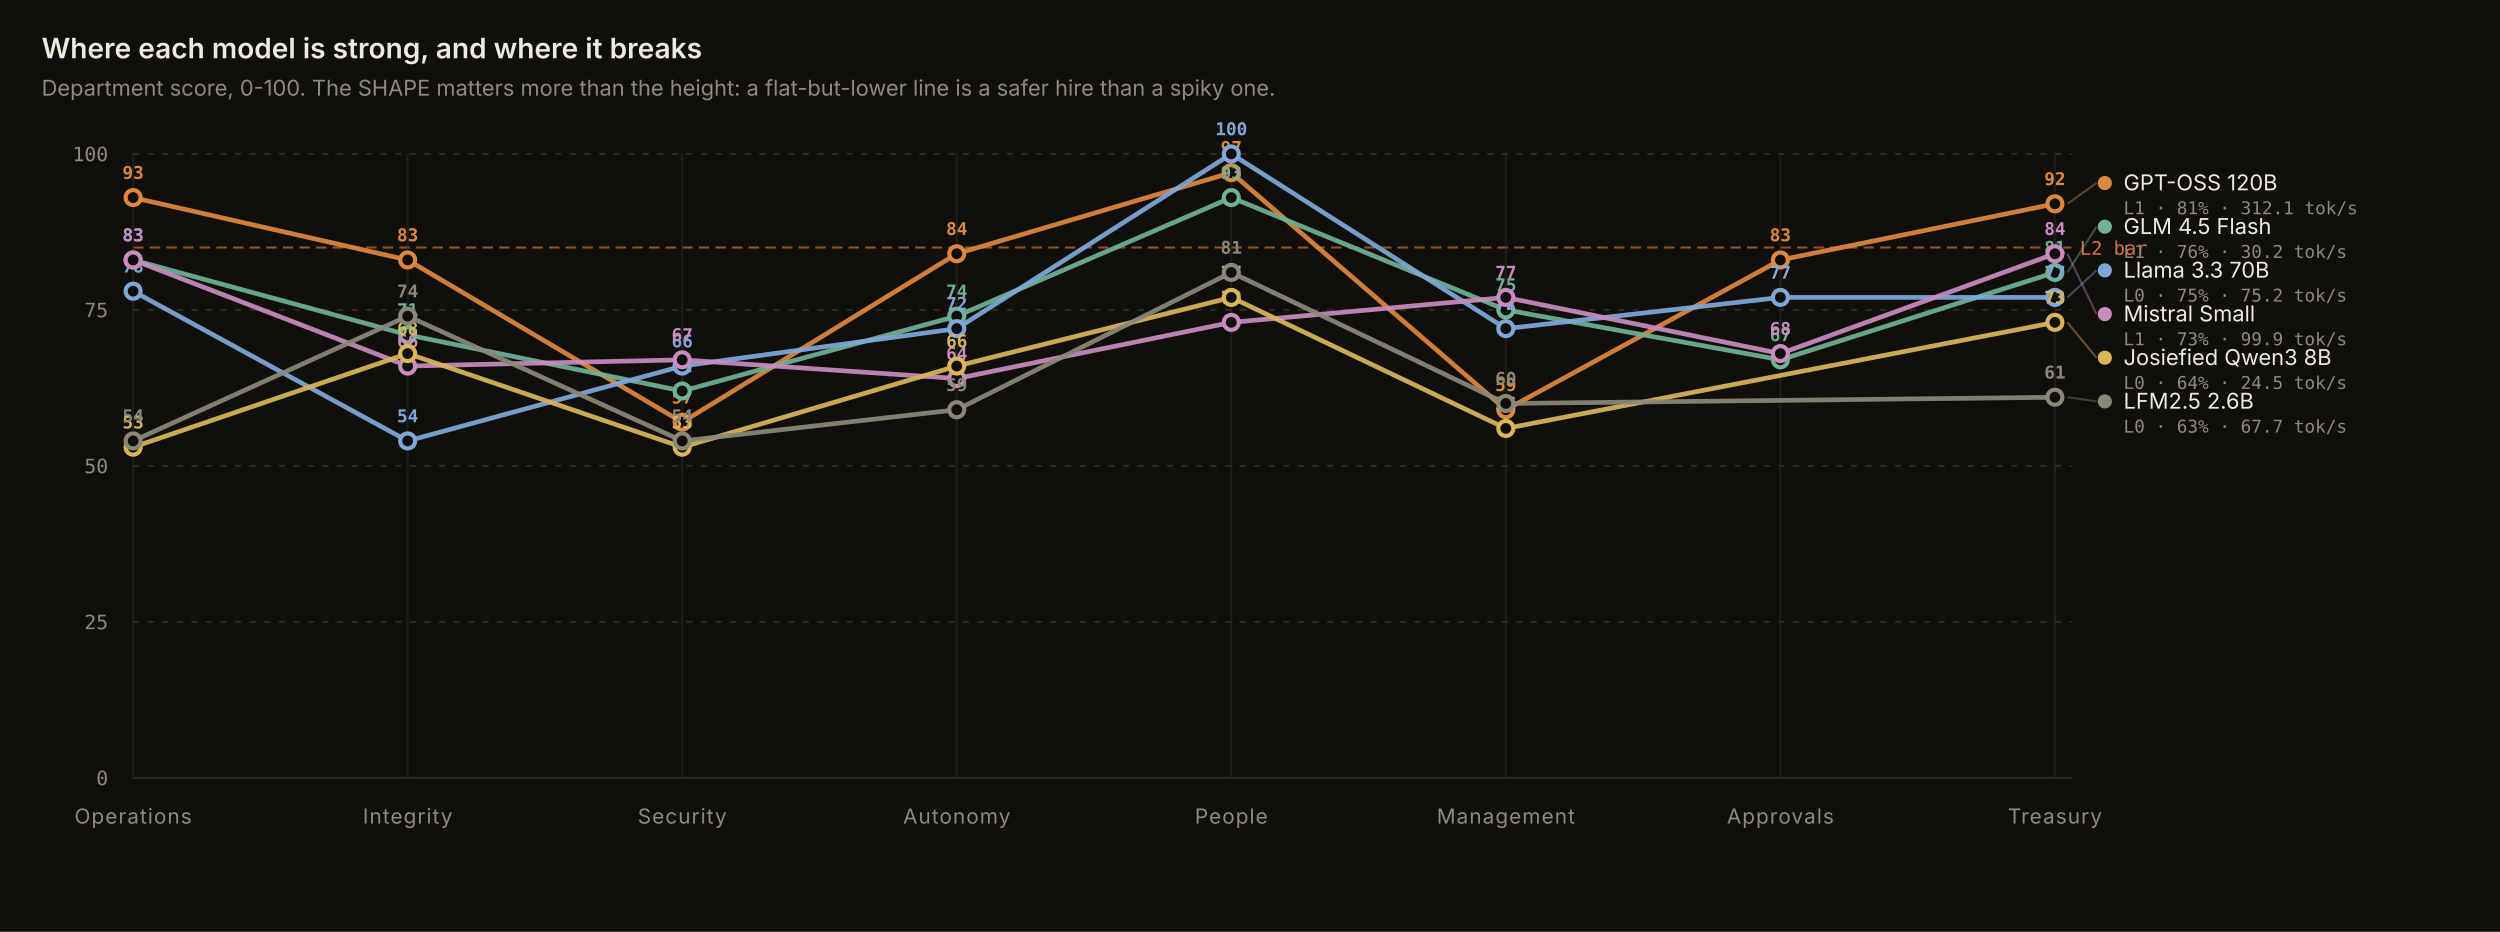
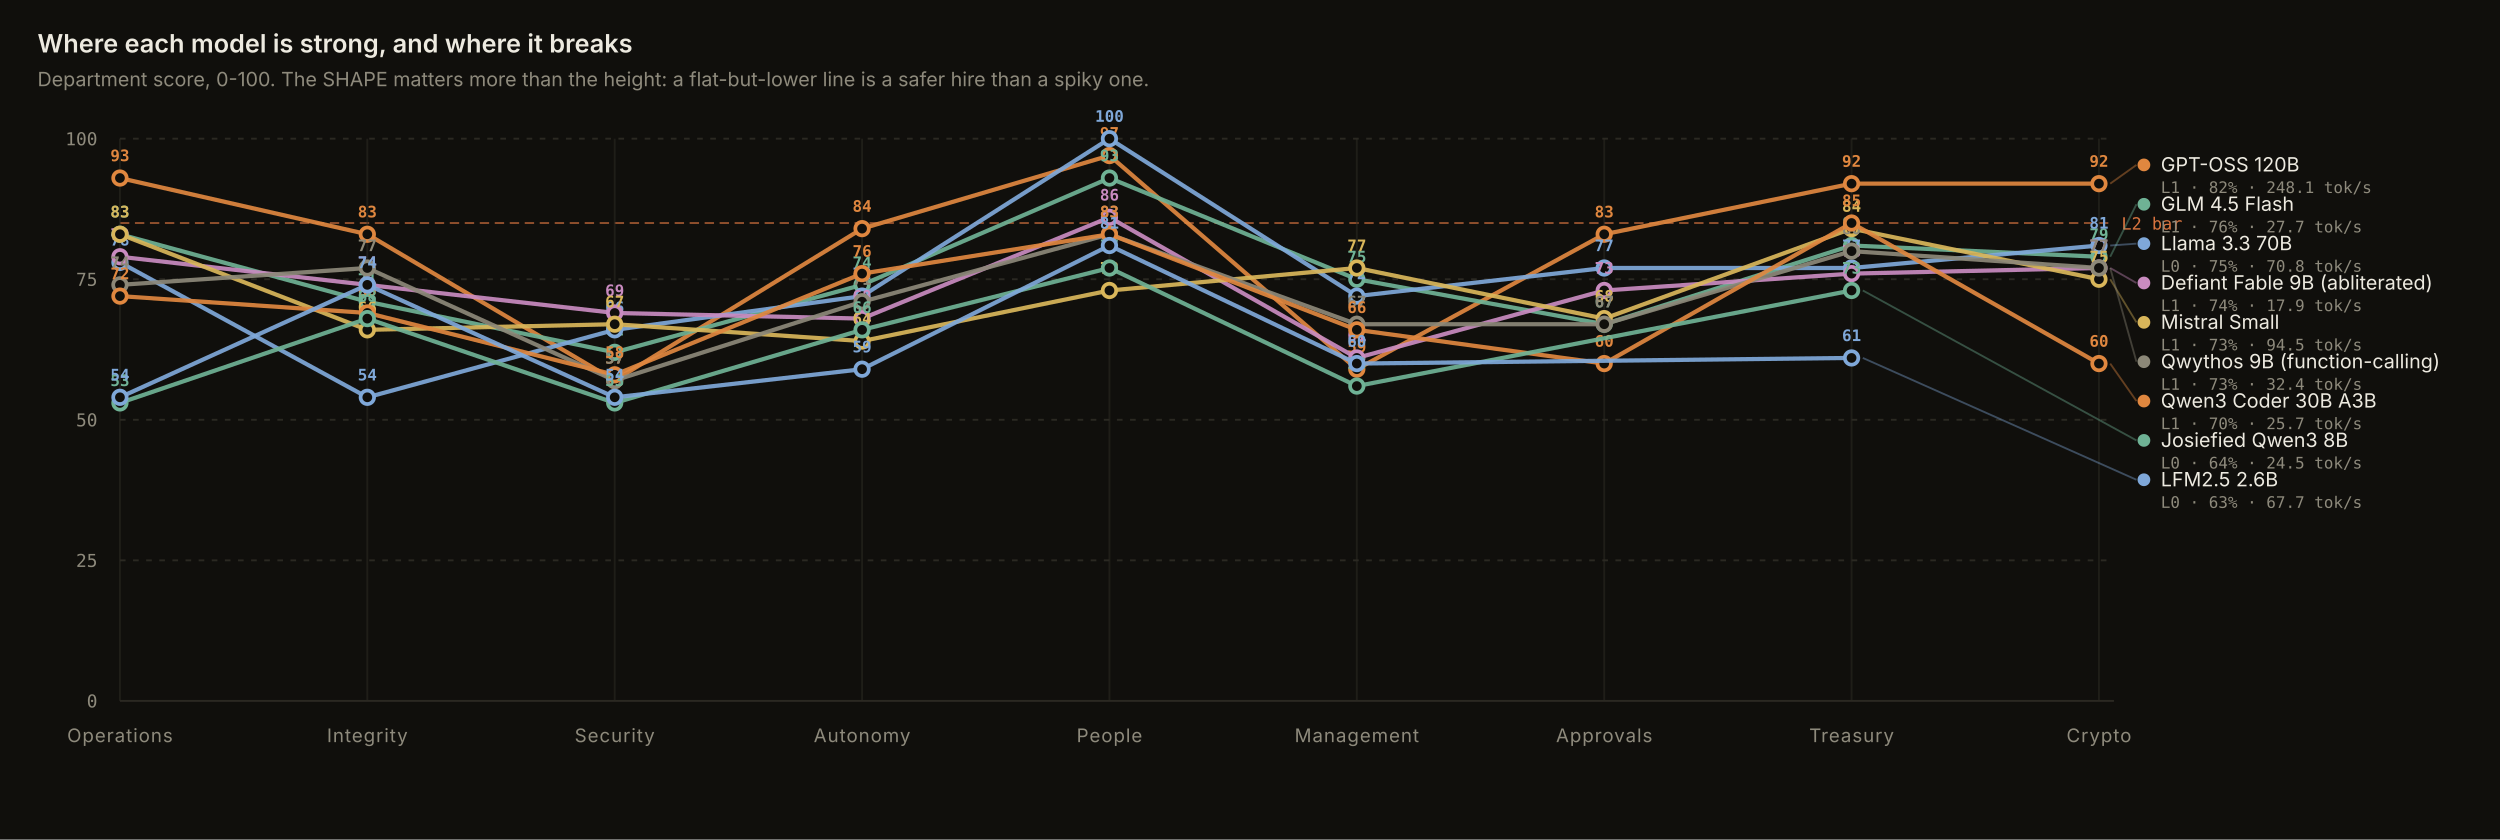
- <svg xmlns="http://www.w3.org/2000/svg" width="1202" height="448" viewBox="0 0 1202 448" font-family="ui-sans-serif, -apple-system, 'Segoe UI', Inter, Helvetica, Arial, sans-serif">
-   <rect width="1202" height="448" fill="#100F0C" />
+ <svg xmlns="http://www.w3.org/2000/svg" width="1334" height="448" viewBox="0 0 1334 448" font-family="ui-sans-serif, -apple-system, 'Segoe UI', Inter, Helvetica, Arial, sans-serif">
+   <rect width="1334" height="448" fill="#100F0C" />
  <text x="20" y="28" font-size="13.5" font-weight="600" fill="#EDEAE0">Where each model is strong, and where it breaks</text>
  <text x="20" y="46" font-size="10.5" fill="#8E8A7C">Department score, 0-100. The SHAPE matters more than the height: a flat-but-lower line is a safer hire than a spiky one.</text>
-   <line x1="64" y1="374" x2="996" y2="374" stroke="#2B2922" stroke-width="1" />
+   <line x1="64" y1="374" x2="1128" y2="374" stroke="#2B2922" stroke-width="1" />
  <text x="52" y="377.5" font-size="9.5" text-anchor="end" fill="#8E8A7C" font-family="ui-monospace, 'SF Mono', 'Cascadia Mono', Menlo, Consolas, monospace">0</text>
-   <line x1="64" y1="299" x2="996" y2="299" stroke="#2B2922" stroke-width="1" stroke-dasharray="3 4" />
+   <line x1="64" y1="299" x2="1128" y2="299" stroke="#2B2922" stroke-width="1" stroke-dasharray="3 4" />
  <text x="52" y="302.5" font-size="9.5" text-anchor="end" fill="#8E8A7C" font-family="ui-monospace, 'SF Mono', 'Cascadia Mono', Menlo, Consolas, monospace">25</text>
-   <line x1="64" y1="224" x2="996" y2="224" stroke="#2B2922" stroke-width="1" stroke-dasharray="3 4" />
+   <line x1="64" y1="224" x2="1128" y2="224" stroke="#2B2922" stroke-width="1" stroke-dasharray="3 4" />
  <text x="52" y="227.5" font-size="9.5" text-anchor="end" fill="#8E8A7C" font-family="ui-monospace, 'SF Mono', 'Cascadia Mono', Menlo, Consolas, monospace">50</text>
-   <line x1="64" y1="149" x2="996" y2="149" stroke="#2B2922" stroke-width="1" stroke-dasharray="3 4" />
+   <line x1="64" y1="149" x2="1128" y2="149" stroke="#2B2922" stroke-width="1" stroke-dasharray="3 4" />
  <text x="52" y="152.5" font-size="9.5" text-anchor="end" fill="#8E8A7C" font-family="ui-monospace, 'SF Mono', 'Cascadia Mono', Menlo, Consolas, monospace">75</text>
-   <line x1="64" y1="74" x2="996" y2="74" stroke="#2B2922" stroke-width="1" stroke-dasharray="3 4" />
+   <line x1="64" y1="74" x2="1128" y2="74" stroke="#2B2922" stroke-width="1" stroke-dasharray="3 4" />
  <text x="52" y="77.5" font-size="9.5" text-anchor="end" fill="#8E8A7C" font-family="ui-monospace, 'SF Mono', 'Cascadia Mono', Menlo, Consolas, monospace">100</text>
-   <line x1="64" y1="119" x2="996" y2="119" stroke="#D9743F" stroke-width="1" stroke-dasharray="5 3" opacity=".65" />
-   <text x="1000" y="122.5" font-size="9" fill="#D9743F" font-family="ui-monospace, 'SF Mono', 'Cascadia Mono', Menlo, Consolas, monospace">L2 bar</text>
+   <line x1="64" y1="119" x2="1128" y2="119" stroke="#D9743F" stroke-width="1" stroke-dasharray="5 3" opacity=".65" />
+   <text x="1132" y="122.5" font-size="9" fill="#D9743F" font-family="ui-monospace, 'SF Mono', 'Cascadia Mono', Menlo, Consolas, monospace">L2 bar</text>
  <text x="64" y="396" font-size="10" text-anchor="middle" fill="#8E8A7C" letter-spacing=".05em">Operations</text>
  <line x1="64" y1="74" x2="64" y2="374" stroke="#2B2922" stroke-width="1" opacity=".55" />
  <text x="196" y="396" font-size="10" text-anchor="middle" fill="#8E8A7C" letter-spacing=".05em">Integrity</text>
  <line x1="196" y1="74" x2="196" y2="374" stroke="#2B2922" stroke-width="1" opacity=".55" />
  <text x="328" y="396" font-size="10" text-anchor="middle" fill="#8E8A7C" letter-spacing=".05em">Security</text>
  <line x1="328" y1="74" x2="328" y2="374" stroke="#2B2922" stroke-width="1" opacity=".55" />
  <text x="460" y="396" font-size="10" text-anchor="middle" fill="#8E8A7C" letter-spacing=".05em">Autonomy</text>
  <line x1="460" y1="74" x2="460" y2="374" stroke="#2B2922" stroke-width="1" opacity=".55" />
  <text x="592" y="396" font-size="10" text-anchor="middle" fill="#8E8A7C" letter-spacing=".05em">People</text>
  <line x1="592" y1="74" x2="592" y2="374" stroke="#2B2922" stroke-width="1" opacity=".55" />
  <text x="724" y="396" font-size="10" text-anchor="middle" fill="#8E8A7C" letter-spacing=".05em">Management</text>
  <line x1="724" y1="74" x2="724" y2="374" stroke="#2B2922" stroke-width="1" opacity=".55" />
  <text x="856" y="396" font-size="10" text-anchor="middle" fill="#8E8A7C" letter-spacing=".05em">Approvals</text>
  <line x1="856" y1="74" x2="856" y2="374" stroke="#2B2922" stroke-width="1" opacity=".55" />
  <text x="988" y="396" font-size="10" text-anchor="middle" fill="#8E8A7C" letter-spacing=".05em">Treasury</text>
  <line x1="988" y1="74" x2="988" y2="374" stroke="#2B2922" stroke-width="1" opacity=".55" />
-   <polyline fill="none" stroke="#E0873F" stroke-width="2.25" stroke-linejoin="round" stroke-linecap="round" opacity=".92" points="64,95 196,125 328,203 460,122 592,83 724,197 856,125 988,98" />
+   <text x="1120" y="396" font-size="10" text-anchor="middle" fill="#8E8A7C" letter-spacing=".05em">Crypto</text>
+   <line x1="1120" y1="74" x2="1120" y2="374" stroke="#2B2922" stroke-width="1" opacity=".55" />
+   <polyline fill="none" stroke="#E0873F" stroke-width="2.25" stroke-linejoin="round" stroke-linecap="round" opacity=".92" points="64,95 196,125 328,203 460,122 592,83 724,197 856,125 988,98 1120,98" />
  <circle cx="64" cy="95" r="3.6" fill="#100F0C" stroke="#E0873F" stroke-width="2" />
  <text x="64" y="86" font-size="8.5" text-anchor="middle" fill="#E0873F" font-family="ui-monospace, 'SF Mono', 'Cascadia Mono', Menlo, Consolas, monospace" font-weight="600">93</text>
  <circle cx="196" cy="125" r="3.6" fill="#100F0C" stroke="#E0873F" stroke-width="2" />
  <text x="196" y="116" font-size="8.5" text-anchor="middle" fill="#E0873F" font-family="ui-monospace, 'SF Mono', 'Cascadia Mono', Menlo, Consolas, monospace" font-weight="600">83</text>
  <circle cx="328" cy="203" r="3.6" fill="#100F0C" stroke="#E0873F" stroke-width="2" />
  <text x="328" y="194" font-size="8.5" text-anchor="middle" fill="#E0873F" font-family="ui-monospace, 'SF Mono', 'Cascadia Mono', Menlo, Consolas, monospace" font-weight="600">57</text>
  <circle cx="460" cy="122" r="3.6" fill="#100F0C" stroke="#E0873F" stroke-width="2" />
  <text x="460" y="113" font-size="8.5" text-anchor="middle" fill="#E0873F" font-family="ui-monospace, 'SF Mono', 'Cascadia Mono', Menlo, Consolas, monospace" font-weight="600">84</text>
  <circle cx="592" cy="83" r="3.6" fill="#100F0C" stroke="#E0873F" stroke-width="2" />
  <text x="592" y="74" font-size="8.5" text-anchor="middle" fill="#E0873F" font-family="ui-monospace, 'SF Mono', 'Cascadia Mono', Menlo, Consolas, monospace" font-weight="600">97</text>
  <circle cx="724" cy="197" r="3.6" fill="#100F0C" stroke="#E0873F" stroke-width="2" />
  <text x="724" y="188" font-size="8.5" text-anchor="middle" fill="#E0873F" font-family="ui-monospace, 'SF Mono', 'Cascadia Mono', Menlo, Consolas, monospace" font-weight="600">59</text>
  <circle cx="856" cy="125" r="3.6" fill="#100F0C" stroke="#E0873F" stroke-width="2" />
  <text x="856" y="116" font-size="8.5" text-anchor="middle" fill="#E0873F" font-family="ui-monospace, 'SF Mono', 'Cascadia Mono', Menlo, Consolas, monospace" font-weight="600">83</text>
  <circle cx="988" cy="98" r="3.6" fill="#100F0C" stroke="#E0873F" stroke-width="2" />
  <text x="988" y="89" font-size="8.5" text-anchor="middle" fill="#E0873F" font-family="ui-monospace, 'SF Mono', 'Cascadia Mono', Menlo, Consolas, monospace" font-weight="600">92</text>
-   <line x1="994" y1="98" x2="1008" y2="88" stroke="#E0873F" stroke-width="1" opacity=".4" />
-   <circle cx="1012" cy="88" r="3.4" fill="#E0873F" />
-   <text x="1021" y="91.5" font-size="10.5" fill="#EDEAE0">GPT-OSS 120B</text>
-   <text x="1021" y="103" font-size="8.5" fill="#8E8A7C" font-family="ui-monospace, 'SF Mono', 'Cascadia Mono', Menlo, Consolas, monospace">L1 · 81% · 312.1 tok/s</text>
-   <polyline fill="none" stroke="#6FB295" stroke-width="2.25" stroke-linejoin="round" stroke-linecap="round" opacity=".92" points="64,125 196,161 328,188 460,152 592,95 724,149 856,173 988,131" />
+   <circle cx="1120" cy="98" r="3.6" fill="#100F0C" stroke="#E0873F" stroke-width="2" />
+   <text x="1120" y="89" font-size="8.5" text-anchor="middle" fill="#E0873F" font-family="ui-monospace, 'SF Mono', 'Cascadia Mono', Menlo, Consolas, monospace" font-weight="600">92</text>
+   <line x1="1126" y1="98" x2="1140" y2="88" stroke="#E0873F" stroke-width="1" opacity=".4" />
+   <circle cx="1144" cy="88" r="3.4" fill="#E0873F" />
+   <text x="1153" y="91.5" font-size="10.5" fill="#EDEAE0">GPT-OSS 120B</text>
+   <text x="1153" y="103" font-size="8.5" fill="#8E8A7C" font-family="ui-monospace, 'SF Mono', 'Cascadia Mono', Menlo, Consolas, monospace">L1 · 82% · 248.1 tok/s</text>
+   <polyline fill="none" stroke="#6FB295" stroke-width="2.25" stroke-linejoin="round" stroke-linecap="round" opacity=".92" points="64,125 196,161 328,188 460,152 592,95 724,149 856,173 988,131 1120,137" />
  <circle cx="64" cy="125" r="3.6" fill="#100F0C" stroke="#6FB295" stroke-width="2" />
  <text x="64" y="116" font-size="8.5" text-anchor="middle" fill="#6FB295" font-family="ui-monospace, 'SF Mono', 'Cascadia Mono', Menlo, Consolas, monospace" font-weight="600">83</text>
  <circle cx="196" cy="161" r="3.6" fill="#100F0C" stroke="#6FB295" stroke-width="2" />
  <text x="196" y="152" font-size="8.5" text-anchor="middle" fill="#6FB295" font-family="ui-monospace, 'SF Mono', 'Cascadia Mono', Menlo, Consolas, monospace" font-weight="600">71</text>
  <circle cx="328" cy="188" r="3.6" fill="#100F0C" stroke="#6FB295" stroke-width="2" />
  <text x="328" y="179" font-size="8.5" text-anchor="middle" fill="#6FB295" font-family="ui-monospace, 'SF Mono', 'Cascadia Mono', Menlo, Consolas, monospace" font-weight="600">62</text>
  <circle cx="460" cy="152" r="3.6" fill="#100F0C" stroke="#6FB295" stroke-width="2" />
  <text x="460" y="143" font-size="8.5" text-anchor="middle" fill="#6FB295" font-family="ui-monospace, 'SF Mono', 'Cascadia Mono', Menlo, Consolas, monospace" font-weight="600">74</text>
  <circle cx="592" cy="95" r="3.6" fill="#100F0C" stroke="#6FB295" stroke-width="2" />
  <text x="592" y="86" font-size="8.5" text-anchor="middle" fill="#6FB295" font-family="ui-monospace, 'SF Mono', 'Cascadia Mono', Menlo, Consolas, monospace" font-weight="600">93</text>
  <circle cx="724" cy="149" r="3.6" fill="#100F0C" stroke="#6FB295" stroke-width="2" />
  <text x="724" y="140" font-size="8.5" text-anchor="middle" fill="#6FB295" font-family="ui-monospace, 'SF Mono', 'Cascadia Mono', Menlo, Consolas, monospace" font-weight="600">75</text>
  <circle cx="856" cy="173" r="3.6" fill="#100F0C" stroke="#6FB295" stroke-width="2" />
  <text x="856" y="164" font-size="8.5" text-anchor="middle" fill="#6FB295" font-family="ui-monospace, 'SF Mono', 'Cascadia Mono', Menlo, Consolas, monospace" font-weight="600">67</text>
  <circle cx="988" cy="131" r="3.6" fill="#100F0C" stroke="#6FB295" stroke-width="2" />
  <text x="988" y="122" font-size="8.5" text-anchor="middle" fill="#6FB295" font-family="ui-monospace, 'SF Mono', 'Cascadia Mono', Menlo, Consolas, monospace" font-weight="600">81</text>
-   <line x1="994" y1="131" x2="1008" y2="109" stroke="#6FB295" stroke-width="1" opacity=".4" />
-   <circle cx="1012" cy="109" r="3.4" fill="#6FB295" />
-   <text x="1021" y="112.5" font-size="10.5" fill="#EDEAE0">GLM 4.5 Flash</text>
-   <text x="1021" y="124" font-size="8.5" fill="#8E8A7C" font-family="ui-monospace, 'SF Mono', 'Cascadia Mono', Menlo, Consolas, monospace">L1 · 76% · 30.2 tok/s</text>
-   <polyline fill="none" stroke="#7FA8D9" stroke-width="2.25" stroke-linejoin="round" stroke-linecap="round" opacity=".92" points="64,140 196,212 328,176 460,158 592,74 724,158 856,143 988,143" />
+   <circle cx="1120" cy="137" r="3.6" fill="#100F0C" stroke="#6FB295" stroke-width="2" />
+   <text x="1120" y="128" font-size="8.5" text-anchor="middle" fill="#6FB295" font-family="ui-monospace, 'SF Mono', 'Cascadia Mono', Menlo, Consolas, monospace" font-weight="600">79</text>
+   <line x1="1126" y1="137" x2="1140" y2="109" stroke="#6FB295" stroke-width="1" opacity=".4" />
+   <circle cx="1144" cy="109" r="3.4" fill="#6FB295" />
+   <text x="1153" y="112.5" font-size="10.5" fill="#EDEAE0">GLM 4.5 Flash</text>
+   <text x="1153" y="124" font-size="8.5" fill="#8E8A7C" font-family="ui-monospace, 'SF Mono', 'Cascadia Mono', Menlo, Consolas, monospace">L1 · 76% · 27.7 tok/s</text>
+   <polyline fill="none" stroke="#7FA8D9" stroke-width="2.25" stroke-linejoin="round" stroke-linecap="round" opacity=".92" points="64,140 196,212 328,176 460,158 592,74 724,158 856,143 988,143 1120,131" />
  <circle cx="64" cy="140" r="3.6" fill="#100F0C" stroke="#7FA8D9" stroke-width="2" />
  <text x="64" y="131" font-size="8.5" text-anchor="middle" fill="#7FA8D9" font-family="ui-monospace, 'SF Mono', 'Cascadia Mono', Menlo, Consolas, monospace" font-weight="600">78</text>
  <circle cx="196" cy="212" r="3.6" fill="#100F0C" stroke="#7FA8D9" stroke-width="2" />
  <text x="196" y="203" font-size="8.5" text-anchor="middle" fill="#7FA8D9" font-family="ui-monospace, 'SF Mono', 'Cascadia Mono', Menlo, Consolas, monospace" font-weight="600">54</text>
  <circle cx="328" cy="176" r="3.6" fill="#100F0C" stroke="#7FA8D9" stroke-width="2" />
  <text x="328" y="167" font-size="8.5" text-anchor="middle" fill="#7FA8D9" font-family="ui-monospace, 'SF Mono', 'Cascadia Mono', Menlo, Consolas, monospace" font-weight="600">66</text>
  <circle cx="460" cy="158" r="3.6" fill="#100F0C" stroke="#7FA8D9" stroke-width="2" />
  <text x="460" y="149" font-size="8.5" text-anchor="middle" fill="#7FA8D9" font-family="ui-monospace, 'SF Mono', 'Cascadia Mono', Menlo, Consolas, monospace" font-weight="600">72</text>
  <circle cx="592" cy="74" r="3.6" fill="#100F0C" stroke="#7FA8D9" stroke-width="2" />
  <text x="592" y="65" font-size="8.5" text-anchor="middle" fill="#7FA8D9" font-family="ui-monospace, 'SF Mono', 'Cascadia Mono', Menlo, Consolas, monospace" font-weight="600">100</text>
  <circle cx="724" cy="158" r="3.6" fill="#100F0C" stroke="#7FA8D9" stroke-width="2" />
  <text x="724" y="149" font-size="8.5" text-anchor="middle" fill="#7FA8D9" font-family="ui-monospace, 'SF Mono', 'Cascadia Mono', Menlo, Consolas, monospace" font-weight="600">72</text>
  <circle cx="856" cy="143" r="3.6" fill="#100F0C" stroke="#7FA8D9" stroke-width="2" />
  <text x="856" y="134" font-size="8.5" text-anchor="middle" fill="#7FA8D9" font-family="ui-monospace, 'SF Mono', 'Cascadia Mono', Menlo, Consolas, monospace" font-weight="600">77</text>
  <circle cx="988" cy="143" r="3.6" fill="#100F0C" stroke="#7FA8D9" stroke-width="2" />
  <text x="988" y="134" font-size="8.5" text-anchor="middle" fill="#7FA8D9" font-family="ui-monospace, 'SF Mono', 'Cascadia Mono', Menlo, Consolas, monospace" font-weight="600">77</text>
-   <line x1="994" y1="143" x2="1008" y2="130" stroke="#7FA8D9" stroke-width="1" opacity=".4" />
-   <circle cx="1012" cy="130" r="3.4" fill="#7FA8D9" />
-   <text x="1021" y="133.5" font-size="10.5" fill="#EDEAE0">Llama 3.3 70B</text>
-   <text x="1021" y="145" font-size="8.5" fill="#8E8A7C" font-family="ui-monospace, 'SF Mono', 'Cascadia Mono', Menlo, Consolas, monospace">L0 · 75% · 75.2 tok/s</text>
-   <polyline fill="none" stroke="#C98BC0" stroke-width="2.25" stroke-linejoin="round" stroke-linecap="round" opacity=".92" points="64,125 196,176 328,173 460,182 592,155 724,143 856,170 988,122" />
-   <circle cx="64" cy="125" r="3.6" fill="#100F0C" stroke="#C98BC0" stroke-width="2" />
-   <text x="64" y="116" font-size="8.5" text-anchor="middle" fill="#C98BC0" font-family="ui-monospace, 'SF Mono', 'Cascadia Mono', Menlo, Consolas, monospace" font-weight="600">83</text>
-   <circle cx="196" cy="176" r="3.6" fill="#100F0C" stroke="#C98BC0" stroke-width="2" />
-   <text x="196" y="167" font-size="8.5" text-anchor="middle" fill="#C98BC0" font-family="ui-monospace, 'SF Mono', 'Cascadia Mono', Menlo, Consolas, monospace" font-weight="600">66</text>
-   <circle cx="328" cy="173" r="3.6" fill="#100F0C" stroke="#C98BC0" stroke-width="2" />
-   <text x="328" y="164" font-size="8.5" text-anchor="middle" fill="#C98BC0" font-family="ui-monospace, 'SF Mono', 'Cascadia Mono', Menlo, Consolas, monospace" font-weight="600">67</text>
-   <circle cx="460" cy="182" r="3.6" fill="#100F0C" stroke="#C98BC0" stroke-width="2" />
-   <text x="460" y="173" font-size="8.5" text-anchor="middle" fill="#C98BC0" font-family="ui-monospace, 'SF Mono', 'Cascadia Mono', Menlo, Consolas, monospace" font-weight="600">64</text>
-   <circle cx="592" cy="155" r="3.6" fill="#100F0C" stroke="#C98BC0" stroke-width="2" />
-   <text x="592" y="146" font-size="8.5" text-anchor="middle" fill="#C98BC0" font-family="ui-monospace, 'SF Mono', 'Cascadia Mono', Menlo, Consolas, monospace" font-weight="600">73</text>
-   <circle cx="724" cy="143" r="3.6" fill="#100F0C" stroke="#C98BC0" stroke-width="2" />
-   <text x="724" y="134" font-size="8.5" text-anchor="middle" fill="#C98BC0" font-family="ui-monospace, 'SF Mono', 'Cascadia Mono', Menlo, Consolas, monospace" font-weight="600">77</text>
-   <circle cx="856" cy="170" r="3.6" fill="#100F0C" stroke="#C98BC0" stroke-width="2" />
-   <text x="856" y="161" font-size="8.5" text-anchor="middle" fill="#C98BC0" font-family="ui-monospace, 'SF Mono', 'Cascadia Mono', Menlo, Consolas, monospace" font-weight="600">68</text>
-   <circle cx="988" cy="122" r="3.6" fill="#100F0C" stroke="#C98BC0" stroke-width="2" />
-   <text x="988" y="113" font-size="8.5" text-anchor="middle" fill="#C98BC0" font-family="ui-monospace, 'SF Mono', 'Cascadia Mono', Menlo, Consolas, monospace" font-weight="600">84</text>
-   <line x1="994" y1="122" x2="1008" y2="151" stroke="#C98BC0" stroke-width="1" opacity=".4" />
-   <circle cx="1012" cy="151" r="3.4" fill="#C98BC0" />
-   <text x="1021" y="154.5" font-size="10.5" fill="#EDEAE0">Mistral Small</text>
-   <text x="1021" y="166" font-size="8.5" fill="#8E8A7C" font-family="ui-monospace, 'SF Mono', 'Cascadia Mono', Menlo, Consolas, monospace">L1 · 73% · 99.9 tok/s</text>
-   <polyline fill="none" stroke="#D9B65A" stroke-width="2.25" stroke-linejoin="round" stroke-linecap="round" opacity=".92" points="64,215 196,170 328,215 460,176 592,143 724,206 988,155" />
-   <circle cx="64" cy="215" r="3.6" fill="#100F0C" stroke="#D9B65A" stroke-width="2" />
-   <text x="64" y="206" font-size="8.5" text-anchor="middle" fill="#D9B65A" font-family="ui-monospace, 'SF Mono', 'Cascadia Mono', Menlo, Consolas, monospace" font-weight="600">53</text>
-   <circle cx="196" cy="170" r="3.6" fill="#100F0C" stroke="#D9B65A" stroke-width="2" />
-   <text x="196" y="161" font-size="8.5" text-anchor="middle" fill="#D9B65A" font-family="ui-monospace, 'SF Mono', 'Cascadia Mono', Menlo, Consolas, monospace" font-weight="600">68</text>
-   <circle cx="328" cy="215" r="3.6" fill="#100F0C" stroke="#D9B65A" stroke-width="2" />
-   <text x="328" y="206" font-size="8.5" text-anchor="middle" fill="#D9B65A" font-family="ui-monospace, 'SF Mono', 'Cascadia Mono', Menlo, Consolas, monospace" font-weight="600">53</text>
-   <circle cx="460" cy="176" r="3.6" fill="#100F0C" stroke="#D9B65A" stroke-width="2" />
-   <text x="460" y="167" font-size="8.5" text-anchor="middle" fill="#D9B65A" font-family="ui-monospace, 'SF Mono', 'Cascadia Mono', Menlo, Consolas, monospace" font-weight="600">66</text>
-   <circle cx="592" cy="143" r="3.6" fill="#100F0C" stroke="#D9B65A" stroke-width="2" />
-   <text x="592" y="134" font-size="8.5" text-anchor="middle" fill="#D9B65A" font-family="ui-monospace, 'SF Mono', 'Cascadia Mono', Menlo, Consolas, monospace" font-weight="600">77</text>
-   <circle cx="724" cy="206" r="3.6" fill="#100F0C" stroke="#D9B65A" stroke-width="2" />
-   <text x="724" y="197" font-size="8.5" text-anchor="middle" fill="#D9B65A" font-family="ui-monospace, 'SF Mono', 'Cascadia Mono', Menlo, Consolas, monospace" font-weight="600">56</text>
-   <circle cx="988" cy="155" r="3.6" fill="#100F0C" stroke="#D9B65A" stroke-width="2" />
-   <text x="988" y="146" font-size="8.5" text-anchor="middle" fill="#D9B65A" font-family="ui-monospace, 'SF Mono', 'Cascadia Mono', Menlo, Consolas, monospace" font-weight="600">73</text>
-   <line x1="994" y1="155" x2="1008" y2="172" stroke="#D9B65A" stroke-width="1" opacity=".4" />
-   <circle cx="1012" cy="172" r="3.4" fill="#D9B65A" />
-   <text x="1021" y="175.5" font-size="10.5" fill="#EDEAE0">Josiefied Qwen3 8B</text>
-   <text x="1021" y="187" font-size="8.5" fill="#8E8A7C" font-family="ui-monospace, 'SF Mono', 'Cascadia Mono', Menlo, Consolas, monospace">L0 · 64% · 24.5 tok/s</text>
-   <polyline fill="none" stroke="#8C8878" stroke-width="2.25" stroke-linejoin="round" stroke-linecap="round" opacity=".92" points="64,212 196,152 328,212 460,197 592,131 724,194 988,191" />
-   <circle cx="64" cy="212" r="3.6" fill="#100F0C" stroke="#8C8878" stroke-width="2" />
-   <text x="64" y="203" font-size="8.5" text-anchor="middle" fill="#8C8878" font-family="ui-monospace, 'SF Mono', 'Cascadia Mono', Menlo, Consolas, monospace" font-weight="600">54</text>
-   <circle cx="196" cy="152" r="3.6" fill="#100F0C" stroke="#8C8878" stroke-width="2" />
-   <text x="196" y="143" font-size="8.5" text-anchor="middle" fill="#8C8878" font-family="ui-monospace, 'SF Mono', 'Cascadia Mono', Menlo, Consolas, monospace" font-weight="600">74</text>
-   <circle cx="328" cy="212" r="3.6" fill="#100F0C" stroke="#8C8878" stroke-width="2" />
-   <text x="328" y="203" font-size="8.5" text-anchor="middle" fill="#8C8878" font-family="ui-monospace, 'SF Mono', 'Cascadia Mono', Menlo, Consolas, monospace" font-weight="600">54</text>
-   <circle cx="460" cy="197" r="3.6" fill="#100F0C" stroke="#8C8878" stroke-width="2" />
-   <text x="460" y="188" font-size="8.5" text-anchor="middle" fill="#8C8878" font-family="ui-monospace, 'SF Mono', 'Cascadia Mono', Menlo, Consolas, monospace" font-weight="600">59</text>
-   <circle cx="592" cy="131" r="3.6" fill="#100F0C" stroke="#8C8878" stroke-width="2" />
-   <text x="592" y="122" font-size="8.5" text-anchor="middle" fill="#8C8878" font-family="ui-monospace, 'SF Mono', 'Cascadia Mono', Menlo, Consolas, monospace" font-weight="600">81</text>
-   <circle cx="724" cy="194" r="3.6" fill="#100F0C" stroke="#8C8878" stroke-width="2" />
-   <text x="724" y="185" font-size="8.5" text-anchor="middle" fill="#8C8878" font-family="ui-monospace, 'SF Mono', 'Cascadia Mono', Menlo, Consolas, monospace" font-weight="600">60</text>
-   <circle cx="988" cy="191" r="3.6" fill="#100F0C" stroke="#8C8878" stroke-width="2" />
-   <text x="988" y="182" font-size="8.5" text-anchor="middle" fill="#8C8878" font-family="ui-monospace, 'SF Mono', 'Cascadia Mono', Menlo, Consolas, monospace" font-weight="600">61</text>
-   <line x1="994" y1="191" x2="1008" y2="193" stroke="#8C8878" stroke-width="1" opacity=".4" />
-   <circle cx="1012" cy="193" r="3.4" fill="#8C8878" />
-   <text x="1021" y="196.5" font-size="10.5" fill="#EDEAE0">LFM2.5 2.6B</text>
-   <text x="1021" y="208" font-size="8.5" fill="#8E8A7C" font-family="ui-monospace, 'SF Mono', 'Cascadia Mono', Menlo, Consolas, monospace">L0 · 63% · 67.7 tok/s</text>
+   <circle cx="1120" cy="131" r="3.6" fill="#100F0C" stroke="#7FA8D9" stroke-width="2" />
+   <text x="1120" y="122" font-size="8.5" text-anchor="middle" fill="#7FA8D9" font-family="ui-monospace, 'SF Mono', 'Cascadia Mono', Menlo, Consolas, monospace" font-weight="600">81</text>
+   <line x1="1126" y1="131" x2="1140" y2="130" stroke="#7FA8D9" stroke-width="1" opacity=".4" />
+   <circle cx="1144" cy="130" r="3.4" fill="#7FA8D9" />
+   <text x="1153" y="133.5" font-size="10.5" fill="#EDEAE0">Llama 3.3 70B</text>
+   <text x="1153" y="145" font-size="8.5" fill="#8E8A7C" font-family="ui-monospace, 'SF Mono', 'Cascadia Mono', Menlo, Consolas, monospace">L0 · 75% · 70.8 tok/s</text>
+   <polyline fill="none" stroke="#C98BC0" stroke-width="2.25" stroke-linejoin="round" stroke-linecap="round" opacity=".92" points="64,137 196,152 328,167 460,170 592,116 724,191 856,155 988,146 1120,143" />
+   <circle cx="64" cy="137" r="3.6" fill="#100F0C" stroke="#C98BC0" stroke-width="2" />
+   <text x="64" y="128" font-size="8.5" text-anchor="middle" fill="#C98BC0" font-family="ui-monospace, 'SF Mono', 'Cascadia Mono', Menlo, Consolas, monospace" font-weight="600">79</text>
+   <circle cx="196" cy="152" r="3.6" fill="#100F0C" stroke="#C98BC0" stroke-width="2" />
+   <text x="196" y="143" font-size="8.5" text-anchor="middle" fill="#C98BC0" font-family="ui-monospace, 'SF Mono', 'Cascadia Mono', Menlo, Consolas, monospace" font-weight="600">74</text>
+   <circle cx="328" cy="167" r="3.6" fill="#100F0C" stroke="#C98BC0" stroke-width="2" />
+   <text x="328" y="158" font-size="8.5" text-anchor="middle" fill="#C98BC0" font-family="ui-monospace, 'SF Mono', 'Cascadia Mono', Menlo, Consolas, monospace" font-weight="600">69</text>
+   <circle cx="460" cy="170" r="3.6" fill="#100F0C" stroke="#C98BC0" stroke-width="2" />
+   <text x="460" y="161" font-size="8.5" text-anchor="middle" fill="#C98BC0" font-family="ui-monospace, 'SF Mono', 'Cascadia Mono', Menlo, Consolas, monospace" font-weight="600">68</text>
+   <circle cx="592" cy="116" r="3.6" fill="#100F0C" stroke="#C98BC0" stroke-width="2" />
+   <text x="592" y="107" font-size="8.5" text-anchor="middle" fill="#C98BC0" font-family="ui-monospace, 'SF Mono', 'Cascadia Mono', Menlo, Consolas, monospace" font-weight="600">86</text>
+   <circle cx="724" cy="191" r="3.6" fill="#100F0C" stroke="#C98BC0" stroke-width="2" />
+   <text x="724" y="182" font-size="8.5" text-anchor="middle" fill="#C98BC0" font-family="ui-monospace, 'SF Mono', 'Cascadia Mono', Menlo, Consolas, monospace" font-weight="600">61</text>
+   <circle cx="856" cy="155" r="3.6" fill="#100F0C" stroke="#C98BC0" stroke-width="2" />
+   <text x="856" y="146" font-size="8.5" text-anchor="middle" fill="#C98BC0" font-family="ui-monospace, 'SF Mono', 'Cascadia Mono', Menlo, Consolas, monospace" font-weight="600">73</text>
+   <circle cx="988" cy="146" r="3.6" fill="#100F0C" stroke="#C98BC0" stroke-width="2" />
+   <text x="988" y="137" font-size="8.5" text-anchor="middle" fill="#C98BC0" font-family="ui-monospace, 'SF Mono', 'Cascadia Mono', Menlo, Consolas, monospace" font-weight="600">76</text>
+   <circle cx="1120" cy="143" r="3.6" fill="#100F0C" stroke="#C98BC0" stroke-width="2" />
+   <text x="1120" y="134" font-size="8.5" text-anchor="middle" fill="#C98BC0" font-family="ui-monospace, 'SF Mono', 'Cascadia Mono', Menlo, Consolas, monospace" font-weight="600">77</text>
+   <line x1="1126" y1="143" x2="1140" y2="151" stroke="#C98BC0" stroke-width="1" opacity=".4" />
+   <circle cx="1144" cy="151" r="3.4" fill="#C98BC0" />
+   <text x="1153" y="154.5" font-size="10.5" fill="#EDEAE0">Defiant Fable 9B (abliterated)</text>
+   <text x="1153" y="166" font-size="8.5" fill="#8E8A7C" font-family="ui-monospace, 'SF Mono', 'Cascadia Mono', Menlo, Consolas, monospace">L1 · 74% · 17.9 tok/s</text>
+   <polyline fill="none" stroke="#D9B65A" stroke-width="2.25" stroke-linejoin="round" stroke-linecap="round" opacity=".92" points="64,125 196,176 328,173 460,182 592,155 724,143 856,170 988,122 1120,149" />
+   <circle cx="64" cy="125" r="3.6" fill="#100F0C" stroke="#D9B65A" stroke-width="2" />
+   <text x="64" y="116" font-size="8.5" text-anchor="middle" fill="#D9B65A" font-family="ui-monospace, 'SF Mono', 'Cascadia Mono', Menlo, Consolas, monospace" font-weight="600">83</text>
+   <circle cx="196" cy="176" r="3.6" fill="#100F0C" stroke="#D9B65A" stroke-width="2" />
+   <text x="196" y="167" font-size="8.5" text-anchor="middle" fill="#D9B65A" font-family="ui-monospace, 'SF Mono', 'Cascadia Mono', Menlo, Consolas, monospace" font-weight="600">66</text>
+   <circle cx="328" cy="173" r="3.6" fill="#100F0C" stroke="#D9B65A" stroke-width="2" />
+   <text x="328" y="164" font-size="8.5" text-anchor="middle" fill="#D9B65A" font-family="ui-monospace, 'SF Mono', 'Cascadia Mono', Menlo, Consolas, monospace" font-weight="600">67</text>
+   <circle cx="460" cy="182" r="3.6" fill="#100F0C" stroke="#D9B65A" stroke-width="2" />
+   <text x="460" y="173" font-size="8.5" text-anchor="middle" fill="#D9B65A" font-family="ui-monospace, 'SF Mono', 'Cascadia Mono', Menlo, Consolas, monospace" font-weight="600">64</text>
+   <circle cx="592" cy="155" r="3.6" fill="#100F0C" stroke="#D9B65A" stroke-width="2" />
+   <text x="592" y="146" font-size="8.5" text-anchor="middle" fill="#D9B65A" font-family="ui-monospace, 'SF Mono', 'Cascadia Mono', Menlo, Consolas, monospace" font-weight="600">73</text>
+   <circle cx="724" cy="143" r="3.6" fill="#100F0C" stroke="#D9B65A" stroke-width="2" />
+   <text x="724" y="134" font-size="8.5" text-anchor="middle" fill="#D9B65A" font-family="ui-monospace, 'SF Mono', 'Cascadia Mono', Menlo, Consolas, monospace" font-weight="600">77</text>
+   <circle cx="856" cy="170" r="3.6" fill="#100F0C" stroke="#D9B65A" stroke-width="2" />
+   <text x="856" y="161" font-size="8.5" text-anchor="middle" fill="#D9B65A" font-family="ui-monospace, 'SF Mono', 'Cascadia Mono', Menlo, Consolas, monospace" font-weight="600">68</text>
+   <circle cx="988" cy="122" r="3.6" fill="#100F0C" stroke="#D9B65A" stroke-width="2" />
+   <text x="988" y="113" font-size="8.5" text-anchor="middle" fill="#D9B65A" font-family="ui-monospace, 'SF Mono', 'Cascadia Mono', Menlo, Consolas, monospace" font-weight="600">84</text>
+   <circle cx="1120" cy="149" r="3.6" fill="#100F0C" stroke="#D9B65A" stroke-width="2" />
+   <text x="1120" y="140" font-size="8.5" text-anchor="middle" fill="#D9B65A" font-family="ui-monospace, 'SF Mono', 'Cascadia Mono', Menlo, Consolas, monospace" font-weight="600">75</text>
+   <line x1="1126" y1="149" x2="1140" y2="172" stroke="#D9B65A" stroke-width="1" opacity=".4" />
+   <circle cx="1144" cy="172" r="3.4" fill="#D9B65A" />
+   <text x="1153" y="175.5" font-size="10.5" fill="#EDEAE0">Mistral Small</text>
+   <text x="1153" y="187" font-size="8.5" fill="#8E8A7C" font-family="ui-monospace, 'SF Mono', 'Cascadia Mono', Menlo, Consolas, monospace">L1 · 73% · 94.5 tok/s</text>
+   <polyline fill="none" stroke="#8C8878" stroke-width="2.25" stroke-linejoin="round" stroke-linecap="round" opacity=".92" points="64,152 196,143 328,203 460,161 592,125 724,173 856,173 988,134 1120,143" />
+   <circle cx="64" cy="152" r="3.6" fill="#100F0C" stroke="#8C8878" stroke-width="2" />
+   <text x="64" y="143" font-size="8.5" text-anchor="middle" fill="#8C8878" font-family="ui-monospace, 'SF Mono', 'Cascadia Mono', Menlo, Consolas, monospace" font-weight="600">74</text>
+   <circle cx="196" cy="143" r="3.6" fill="#100F0C" stroke="#8C8878" stroke-width="2" />
+   <text x="196" y="134" font-size="8.5" text-anchor="middle" fill="#8C8878" font-family="ui-monospace, 'SF Mono', 'Cascadia Mono', Menlo, Consolas, monospace" font-weight="600">77</text>
+   <circle cx="328" cy="203" r="3.6" fill="#100F0C" stroke="#8C8878" stroke-width="2" />
+   <text x="328" y="194" font-size="8.5" text-anchor="middle" fill="#8C8878" font-family="ui-monospace, 'SF Mono', 'Cascadia Mono', Menlo, Consolas, monospace" font-weight="600">57</text>
+   <circle cx="460" cy="161" r="3.6" fill="#100F0C" stroke="#8C8878" stroke-width="2" />
+   <text x="460" y="152" font-size="8.5" text-anchor="middle" fill="#8C8878" font-family="ui-monospace, 'SF Mono', 'Cascadia Mono', Menlo, Consolas, monospace" font-weight="600">71</text>
+   <circle cx="592" cy="125" r="3.6" fill="#100F0C" stroke="#8C8878" stroke-width="2" />
+   <text x="592" y="116" font-size="8.5" text-anchor="middle" fill="#8C8878" font-family="ui-monospace, 'SF Mono', 'Cascadia Mono', Menlo, Consolas, monospace" font-weight="600">83</text>
+   <circle cx="724" cy="173" r="3.6" fill="#100F0C" stroke="#8C8878" stroke-width="2" />
+   <text x="724" y="164" font-size="8.5" text-anchor="middle" fill="#8C8878" font-family="ui-monospace, 'SF Mono', 'Cascadia Mono', Menlo, Consolas, monospace" font-weight="600">67</text>
+   <circle cx="856" cy="173" r="3.6" fill="#100F0C" stroke="#8C8878" stroke-width="2" />
+   <text x="856" y="164" font-size="8.5" text-anchor="middle" fill="#8C8878" font-family="ui-monospace, 'SF Mono', 'Cascadia Mono', Menlo, Consolas, monospace" font-weight="600">67</text>
+   <circle cx="988" cy="134" r="3.6" fill="#100F0C" stroke="#8C8878" stroke-width="2" />
+   <text x="988" y="125" font-size="8.5" text-anchor="middle" fill="#8C8878" font-family="ui-monospace, 'SF Mono', 'Cascadia Mono', Menlo, Consolas, monospace" font-weight="600">80</text>
+   <circle cx="1120" cy="143" r="3.6" fill="#100F0C" stroke="#8C8878" stroke-width="2" />
+   <text x="1120" y="134" font-size="8.5" text-anchor="middle" fill="#8C8878" font-family="ui-monospace, 'SF Mono', 'Cascadia Mono', Menlo, Consolas, monospace" font-weight="600">77</text>
+   <line x1="1126" y1="143" x2="1140" y2="193" stroke="#8C8878" stroke-width="1" opacity=".4" />
+   <circle cx="1144" cy="193" r="3.4" fill="#8C8878" />
+   <text x="1153" y="196.5" font-size="10.5" fill="#EDEAE0">Qwythos 9B (function-calling)</text>
+   <text x="1153" y="208" font-size="8.5" fill="#8E8A7C" font-family="ui-monospace, 'SF Mono', 'Cascadia Mono', Menlo, Consolas, monospace">L1 · 73% · 32.4 tok/s</text>
+   <polyline fill="none" stroke="#E0873F" stroke-width="2.25" stroke-linejoin="round" stroke-linecap="round" opacity=".92" points="64,158 196,167 328,200 460,146 592,125 724,176 856,194 988,119 1120,194" />
+   <circle cx="64" cy="158" r="3.6" fill="#100F0C" stroke="#E0873F" stroke-width="2" />
+   <text x="64" y="149" font-size="8.5" text-anchor="middle" fill="#E0873F" font-family="ui-monospace, 'SF Mono', 'Cascadia Mono', Menlo, Consolas, monospace" font-weight="600">72</text>
+   <circle cx="196" cy="167" r="3.6" fill="#100F0C" stroke="#E0873F" stroke-width="2" />
+   <text x="196" y="158" font-size="8.5" text-anchor="middle" fill="#E0873F" font-family="ui-monospace, 'SF Mono', 'Cascadia Mono', Menlo, Consolas, monospace" font-weight="600">69</text>
+   <circle cx="328" cy="200" r="3.6" fill="#100F0C" stroke="#E0873F" stroke-width="2" />
+   <text x="328" y="191" font-size="8.5" text-anchor="middle" fill="#E0873F" font-family="ui-monospace, 'SF Mono', 'Cascadia Mono', Menlo, Consolas, monospace" font-weight="600">58</text>
+   <circle cx="460" cy="146" r="3.6" fill="#100F0C" stroke="#E0873F" stroke-width="2" />
+   <text x="460" y="137" font-size="8.5" text-anchor="middle" fill="#E0873F" font-family="ui-monospace, 'SF Mono', 'Cascadia Mono', Menlo, Consolas, monospace" font-weight="600">76</text>
+   <circle cx="592" cy="125" r="3.6" fill="#100F0C" stroke="#E0873F" stroke-width="2" />
+   <text x="592" y="116" font-size="8.5" text-anchor="middle" fill="#E0873F" font-family="ui-monospace, 'SF Mono', 'Cascadia Mono', Menlo, Consolas, monospace" font-weight="600">83</text>
+   <circle cx="724" cy="176" r="3.6" fill="#100F0C" stroke="#E0873F" stroke-width="2" />
+   <text x="724" y="167" font-size="8.5" text-anchor="middle" fill="#E0873F" font-family="ui-monospace, 'SF Mono', 'Cascadia Mono', Menlo, Consolas, monospace" font-weight="600">66</text>
+   <circle cx="856" cy="194" r="3.6" fill="#100F0C" stroke="#E0873F" stroke-width="2" />
+   <text x="856" y="185" font-size="8.5" text-anchor="middle" fill="#E0873F" font-family="ui-monospace, 'SF Mono', 'Cascadia Mono', Menlo, Consolas, monospace" font-weight="600">60</text>
+   <circle cx="988" cy="119" r="3.6" fill="#100F0C" stroke="#E0873F" stroke-width="2" />
+   <text x="988" y="110" font-size="8.5" text-anchor="middle" fill="#E0873F" font-family="ui-monospace, 'SF Mono', 'Cascadia Mono', Menlo, Consolas, monospace" font-weight="600">85</text>
+   <circle cx="1120" cy="194" r="3.6" fill="#100F0C" stroke="#E0873F" stroke-width="2" />
+   <text x="1120" y="185" font-size="8.5" text-anchor="middle" fill="#E0873F" font-family="ui-monospace, 'SF Mono', 'Cascadia Mono', Menlo, Consolas, monospace" font-weight="600">60</text>
+   <line x1="1126" y1="194" x2="1140" y2="214" stroke="#E0873F" stroke-width="1" opacity=".4" />
+   <circle cx="1144" cy="214" r="3.4" fill="#E0873F" />
+   <text x="1153" y="217.5" font-size="10.5" fill="#EDEAE0">Qwen3 Coder 30B A3B</text>
+   <text x="1153" y="229" font-size="8.5" fill="#8E8A7C" font-family="ui-monospace, 'SF Mono', 'Cascadia Mono', Menlo, Consolas, monospace">L1 · 70% · 25.7 tok/s</text>
+   <polyline fill="none" stroke="#6FB295" stroke-width="2.25" stroke-linejoin="round" stroke-linecap="round" opacity=".92" points="64,215 196,170 328,215 460,176 592,143 724,206 988,155" />
+   <circle cx="64" cy="215" r="3.6" fill="#100F0C" stroke="#6FB295" stroke-width="2" />
+   <text x="64" y="206" font-size="8.5" text-anchor="middle" fill="#6FB295" font-family="ui-monospace, 'SF Mono', 'Cascadia Mono', Menlo, Consolas, monospace" font-weight="600">53</text>
+   <circle cx="196" cy="170" r="3.6" fill="#100F0C" stroke="#6FB295" stroke-width="2" />
+   <text x="196" y="161" font-size="8.5" text-anchor="middle" fill="#6FB295" font-family="ui-monospace, 'SF Mono', 'Cascadia Mono', Menlo, Consolas, monospace" font-weight="600">68</text>
+   <circle cx="328" cy="215" r="3.6" fill="#100F0C" stroke="#6FB295" stroke-width="2" />
+   <text x="328" y="206" font-size="8.5" text-anchor="middle" fill="#6FB295" font-family="ui-monospace, 'SF Mono', 'Cascadia Mono', Menlo, Consolas, monospace" font-weight="600">53</text>
+   <circle cx="460" cy="176" r="3.6" fill="#100F0C" stroke="#6FB295" stroke-width="2" />
+   <text x="460" y="167" font-size="8.5" text-anchor="middle" fill="#6FB295" font-family="ui-monospace, 'SF Mono', 'Cascadia Mono', Menlo, Consolas, monospace" font-weight="600">66</text>
+   <circle cx="592" cy="143" r="3.6" fill="#100F0C" stroke="#6FB295" stroke-width="2" />
+   <text x="592" y="134" font-size="8.5" text-anchor="middle" fill="#6FB295" font-family="ui-monospace, 'SF Mono', 'Cascadia Mono', Menlo, Consolas, monospace" font-weight="600">77</text>
+   <circle cx="724" cy="206" r="3.6" fill="#100F0C" stroke="#6FB295" stroke-width="2" />
+   <text x="724" y="197" font-size="8.5" text-anchor="middle" fill="#6FB295" font-family="ui-monospace, 'SF Mono', 'Cascadia Mono', Menlo, Consolas, monospace" font-weight="600">56</text>
+   <circle cx="988" cy="155" r="3.6" fill="#100F0C" stroke="#6FB295" stroke-width="2" />
+   <text x="988" y="146" font-size="8.5" text-anchor="middle" fill="#6FB295" font-family="ui-monospace, 'SF Mono', 'Cascadia Mono', Menlo, Consolas, monospace" font-weight="600">73</text>
+   <line x1="994" y1="155" x2="1140" y2="235" stroke="#6FB295" stroke-width="1" opacity=".4" />
+   <circle cx="1144" cy="235" r="3.4" fill="#6FB295" />
+   <text x="1153" y="238.5" font-size="10.5" fill="#EDEAE0">Josiefied Qwen3 8B</text>
+   <text x="1153" y="250" font-size="8.5" fill="#8E8A7C" font-family="ui-monospace, 'SF Mono', 'Cascadia Mono', Menlo, Consolas, monospace">L0 · 64% · 24.5 tok/s</text>
+   <polyline fill="none" stroke="#7FA8D9" stroke-width="2.25" stroke-linejoin="round" stroke-linecap="round" opacity=".92" points="64,212 196,152 328,212 460,197 592,131 724,194 988,191" />
+   <circle cx="64" cy="212" r="3.6" fill="#100F0C" stroke="#7FA8D9" stroke-width="2" />
+   <text x="64" y="203" font-size="8.5" text-anchor="middle" fill="#7FA8D9" font-family="ui-monospace, 'SF Mono', 'Cascadia Mono', Menlo, Consolas, monospace" font-weight="600">54</text>
+   <circle cx="196" cy="152" r="3.6" fill="#100F0C" stroke="#7FA8D9" stroke-width="2" />
+   <text x="196" y="143" font-size="8.5" text-anchor="middle" fill="#7FA8D9" font-family="ui-monospace, 'SF Mono', 'Cascadia Mono', Menlo, Consolas, monospace" font-weight="600">74</text>
+   <circle cx="328" cy="212" r="3.6" fill="#100F0C" stroke="#7FA8D9" stroke-width="2" />
+   <text x="328" y="203" font-size="8.5" text-anchor="middle" fill="#7FA8D9" font-family="ui-monospace, 'SF Mono', 'Cascadia Mono', Menlo, Consolas, monospace" font-weight="600">54</text>
+   <circle cx="460" cy="197" r="3.6" fill="#100F0C" stroke="#7FA8D9" stroke-width="2" />
+   <text x="460" y="188" font-size="8.5" text-anchor="middle" fill="#7FA8D9" font-family="ui-monospace, 'SF Mono', 'Cascadia Mono', Menlo, Consolas, monospace" font-weight="600">59</text>
+   <circle cx="592" cy="131" r="3.6" fill="#100F0C" stroke="#7FA8D9" stroke-width="2" />
+   <text x="592" y="122" font-size="8.5" text-anchor="middle" fill="#7FA8D9" font-family="ui-monospace, 'SF Mono', 'Cascadia Mono', Menlo, Consolas, monospace" font-weight="600">81</text>
+   <circle cx="724" cy="194" r="3.6" fill="#100F0C" stroke="#7FA8D9" stroke-width="2" />
+   <text x="724" y="185" font-size="8.5" text-anchor="middle" fill="#7FA8D9" font-family="ui-monospace, 'SF Mono', 'Cascadia Mono', Menlo, Consolas, monospace" font-weight="600">60</text>
+   <circle cx="988" cy="191" r="3.6" fill="#100F0C" stroke="#7FA8D9" stroke-width="2" />
+   <text x="988" y="182" font-size="8.5" text-anchor="middle" fill="#7FA8D9" font-family="ui-monospace, 'SF Mono', 'Cascadia Mono', Menlo, Consolas, monospace" font-weight="600">61</text>
+   <line x1="994" y1="191" x2="1140" y2="256" stroke="#7FA8D9" stroke-width="1" opacity=".4" />
+   <circle cx="1144" cy="256" r="3.4" fill="#7FA8D9" />
+   <text x="1153" y="259.5" font-size="10.5" fill="#EDEAE0">LFM2.5 2.6B</text>
+   <text x="1153" y="271" font-size="8.5" fill="#8E8A7C" font-family="ui-monospace, 'SF Mono', 'Cascadia Mono', Menlo, Consolas, monospace">L0 · 63% · 67.7 tok/s</text>
</svg>
